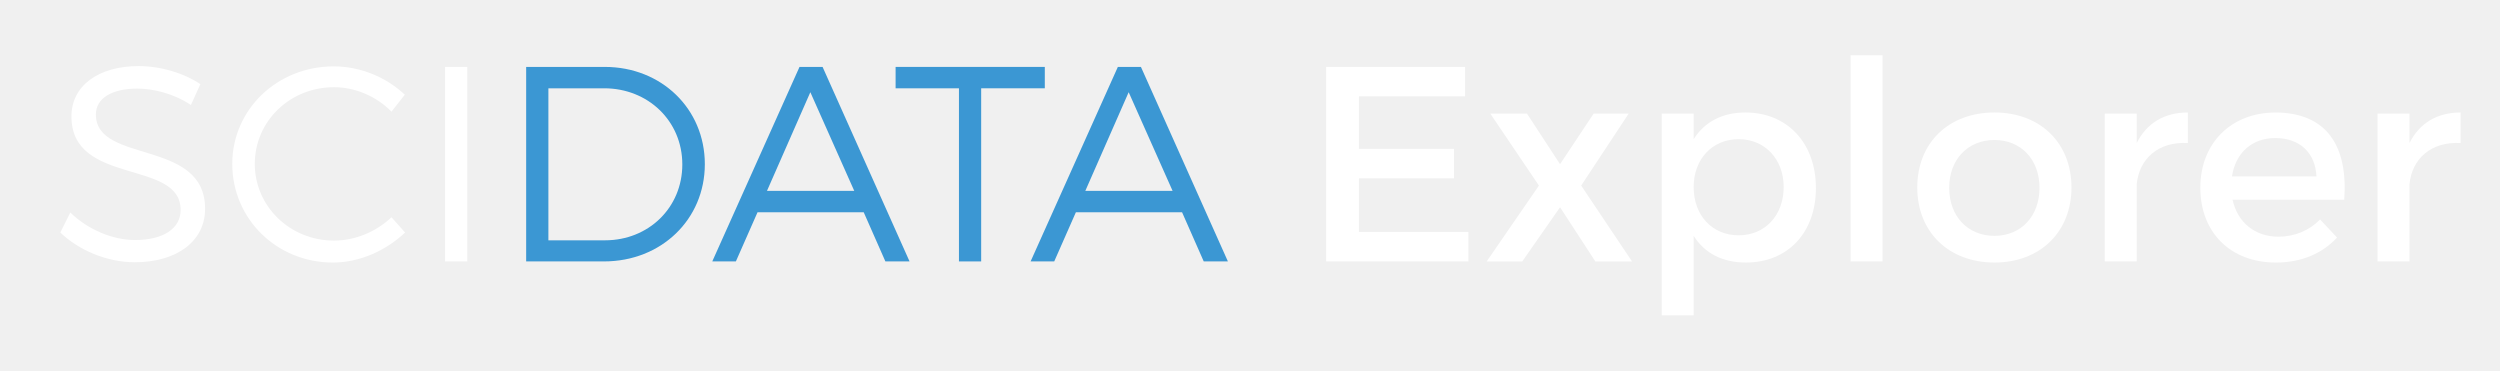
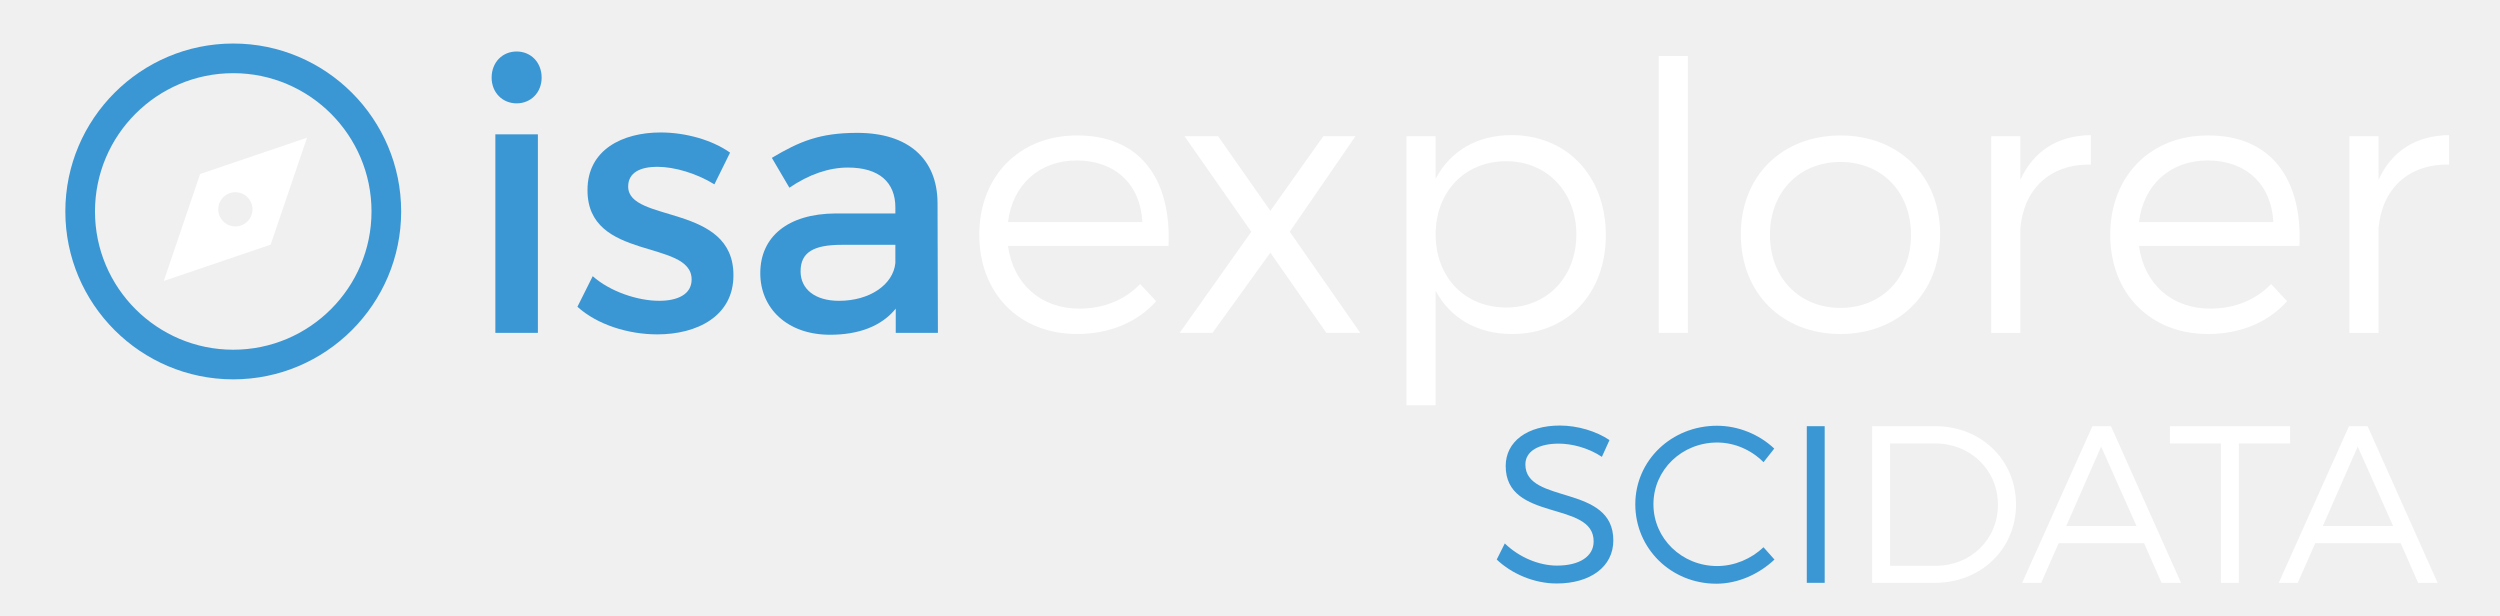
- <svg xmlns="http://www.w3.org/2000/svg" version="1.1" x="0px" y="0px" width="162px" height="24px" viewBox="-3.909 -3.58 162 24" overflow="visible" enable-background="new -3.909 -3.58 162 24" xml:space="preserve">
+ <svg xmlns="http://www.w3.org/2000/svg" version="1.1" x="0px" y="0px" width="134px" height="33px" viewBox="-3.502 -2.334 134 33" overflow="visible" enable-background="new -3.502 -2.334 134 33" xml:space="preserve">
  <defs>
</defs>
-   <path fill="#FFFFFF" d="M9.075,1.873l-0.612,1.35C7.328,2.467,5.996,2.161,4.987,2.161c-1.62,0-2.683,0.612-2.683,1.674  c0,3.241,7.094,1.548,7.076,6.122c0,2.106-1.854,3.457-4.555,3.457c-1.837,0-3.637-0.792-4.826-1.927l0.648-1.296  c1.17,1.134,2.773,1.783,4.195,1.783c1.819,0,2.953-0.738,2.953-1.945C7.814,6.716,0.72,8.48,0.72,3.961  c0-1.98,1.747-3.259,4.357-3.259C6.536,0.702,8.03,1.17,9.075,1.873z" />
-   <path fill="#FFFFFF" d="M22.323,2.557l-0.864,1.098c-0.972-0.99-2.34-1.584-3.727-1.584c-2.845,0-5.131,2.197-5.131,4.97  c0,2.755,2.287,4.969,5.131,4.969c1.387,0,2.737-0.576,3.727-1.512l0.882,0.99c-1.242,1.17-2.935,1.945-4.681,1.945  c-3.637,0-6.518-2.827-6.518-6.392c0-3.529,2.917-6.32,6.572-6.32C19.442,0.72,21.117,1.422,22.323,2.557z" />
-   <path fill="#FFFFFF" d="M24.931,13.36V0.756h1.44V13.36H24.931z" />
-   <path fill="#3B97D3" d="M35.282,0.756c3.673,0,6.482,2.719,6.482,6.302s-2.827,6.302-6.536,6.302h-5.042V0.756H35.282z   M31.627,11.992H35.3c2.809,0,5.005-2.107,5.005-4.916c0-2.827-2.232-4.934-5.059-4.934h-3.619V11.992z" />
-   <path fill="#3B97D3" d="M45.18,10.173l-1.404,3.187h-1.53l5.653-12.604h1.495l5.636,12.604h-1.566l-1.405-3.187H45.18z   M48.601,2.395l-2.809,6.392h5.654L48.601,2.395z" />
-   <path fill="#3B97D3" d="M59.671,2.143V13.36h-1.44V2.143h-4.105V0.756h9.668v1.386H59.671z" />
-   <path fill="#3B97D3" d="M65.809,10.173l-1.404,3.187h-1.531l5.654-12.604h1.495l5.636,12.604h-1.566l-1.405-3.187H65.809z   M69.229,2.395l-2.809,6.392h5.654L69.229,2.395z" />
-   <path fill="#FFFFFF" d="M84.151,2.665v3.403h6.158v1.908h-6.158v3.475h7.094v1.909h-9.219V0.756h9.003v1.908H84.151z" />
-   <path fill="#FFFFFF" d="M99.361,3.781h2.269l-3.079,4.664l3.295,4.916h-2.377l-2.287-3.511l-2.449,3.511h-2.305l3.385-4.916  l-3.151-4.664h2.376l2.143,3.277L99.361,3.781z" />
-   <path fill="#FFFFFF" d="M113.762,8.606c0,2.863-1.8,4.826-4.537,4.826c-1.53,0-2.683-0.612-3.385-1.729v5.149h-2.07V3.781h2.07  v1.657c0.703-1.116,1.855-1.729,3.349-1.729C111.908,3.709,113.762,5.689,113.762,8.606z M111.674,8.535  c0-1.783-1.207-3.097-2.917-3.097s-2.917,1.296-2.917,3.097c0,1.854,1.207,3.133,2.917,3.133S111.674,10.371,111.674,8.535z" />
-   <path fill="#FFFFFF" d="M116.009,13.36V0h2.07v13.36H116.009z" />
-   <path fill="#FFFFFF" d="M130.322,8.57c0,2.881-2.035,4.862-4.987,4.862c-2.971,0-5.005-1.981-5.005-4.862  c0-2.899,2.035-4.861,5.005-4.861C128.287,3.709,130.322,5.671,130.322,8.57z M122.399,8.588c0,1.854,1.207,3.115,2.935,3.115  c1.71,0,2.917-1.261,2.917-3.115c0-1.836-1.207-3.097-2.917-3.097C123.606,5.492,122.399,6.752,122.399,8.588z" />
-   <path fill="#FFFFFF" d="M134.55,5.689c0.648-1.296,1.8-1.98,3.313-1.98v1.98c-1.927-0.108-3.151,1.026-3.313,2.665v5.005h-2.071  V3.781h2.071V5.689z" />
-   <path fill="#FFFFFF" d="M147.998,9.363h-7.238c0.324,1.477,1.458,2.395,2.971,2.395c1.044,0,1.999-0.396,2.701-1.116l1.098,1.17  c-0.936,1.026-2.305,1.621-3.961,1.621c-2.953,0-4.897-1.963-4.897-4.844c0-2.899,1.999-4.861,4.843-4.879  C146.881,3.709,148.25,5.906,147.998,9.363z M146.197,7.85c-0.072-1.548-1.098-2.484-2.665-2.484c-1.513,0-2.575,0.954-2.809,2.484  H146.197z" />
-   <path fill="#FFFFFF" d="M152.226,5.689c0.648-1.296,1.8-1.98,3.313-1.98v1.98c-1.927-0.108-3.151,1.026-3.313,2.665v5.005h-2.071  V3.781h2.071V5.689z" />
+   <g>
+     <g>
+       <path fill="#3B97D3" d="M25.53,1.826c0,0.8-0.58,1.38-1.34,1.38c-0.761,0-1.341-0.58-1.341-1.38c0-0.82,0.58-1.4,1.341-1.4    C24.95,0.426,25.53,1.006,25.53,1.826z M23.049,15.509V4.867h2.28v10.642H23.049z" />
+       <path fill="#3B97D3" d="M35.63,5.847l-0.84,1.7c-0.94-0.58-2.12-0.94-3.061-0.94c-0.9,0-1.561,0.3-1.561,1.06    c0,1.96,5.661,0.9,5.642,4.761c0,2.18-1.94,3.161-4.081,3.161c-1.561,0-3.221-0.52-4.281-1.48l0.82-1.64    c0.92,0.82,2.4,1.32,3.561,1.32c0.98,0,1.74-0.34,1.74-1.141c0-2.18-5.601-0.96-5.581-4.801c0-2.161,1.881-3.081,3.921-3.081    C33.25,4.767,34.67,5.167,35.63,5.847z" />
+       <path fill="#3B97D3" d="M44.51,14.209c-0.761,0.94-1.98,1.4-3.521,1.4c-2.3,0-3.74-1.42-3.74-3.301c0-1.94,1.46-3.181,4.021-3.201    h3.22v-0.32c0-1.34-0.86-2.14-2.54-2.14c-1.021,0-2.081,0.36-3.141,1.08l-0.94-1.6c1.48-0.88,2.561-1.34,4.581-1.34    c2.74,0,4.28,1.4,4.3,3.741l0.02,6.981h-2.26V14.209z M44.489,11.769v-0.98h-2.88c-1.5,0-2.2,0.4-2.2,1.42    c0,0.96,0.78,1.581,2.061,1.581C43.109,13.789,44.369,12.929,44.489,11.769z" />
+       <path fill="#FFFFFF" d="M59.13,10.848h-8.602c0.279,2.061,1.78,3.361,3.82,3.361c1.301,0,2.44-0.46,3.261-1.32l0.86,0.92    c-1,1.12-2.48,1.76-4.241,1.76c-3.101,0-5.241-2.181-5.241-5.321s2.161-5.321,5.222-5.321C57.609,4.907,59.29,7.268,59.13,10.848z     M57.729,9.568c-0.1-2.021-1.46-3.301-3.521-3.301c-2.001,0-3.441,1.3-3.681,3.301H57.729z" />
+       <path fill="#FFFFFF" d="M67.43,4.967h1.72l-3.521,5.121l3.781,5.421h-1.82l-3.001-4.301l-3.101,4.301h-1.761l3.841-5.421    l-3.581-5.121h1.801l2.801,4.001L67.43,4.967z" />
+       <path fill="#FFFFFF" d="M82.57,10.268c0,3.121-2.04,5.301-5.021,5.301c-1.881,0-3.321-0.86-4.102-2.32v6.141h-1.561V4.967h1.561    v2.281c0.78-1.48,2.221-2.34,4.062-2.34C80.49,4.907,82.57,7.107,82.57,10.268z M80.99,10.228c0-2.26-1.561-3.921-3.761-3.921    c-2.221,0-3.781,1.641-3.781,3.921c0,2.301,1.561,3.921,3.781,3.921C79.43,14.149,80.99,12.509,80.99,10.228z" />
+       <path fill="#FFFFFF" d="M85.407,15.509V0.666h1.561v14.843H85.407z" />
+       <path fill="#FFFFFF" d="M100.489,10.228c0,3.161-2.221,5.341-5.341,5.341c-3.121,0-5.342-2.181-5.342-5.341    c0-3.141,2.221-5.301,5.342-5.301C98.269,4.927,100.489,7.087,100.489,10.228z M91.367,10.248c0,2.321,1.58,3.921,3.781,3.921    c2.2,0,3.78-1.6,3.78-3.921c0-2.3-1.58-3.901-3.78-3.901C92.947,6.347,91.367,7.948,91.367,10.248z" />
+       <path fill="#FFFFFF" d="M104.788,7.308c0.7-1.541,2-2.38,3.78-2.4v1.58c-2.22-0.04-3.601,1.34-3.78,3.421v5.601h-1.561V4.967    h1.561V7.308z" />
+       <path fill="#FFFFFF" d="M119.749,10.848h-8.602c0.279,2.061,1.78,3.361,3.82,3.361c1.301,0,2.44-0.46,3.261-1.32l0.86,0.92    c-1,1.12-2.48,1.76-4.241,1.76c-3.101,0-5.241-2.181-5.241-5.321s2.161-5.321,5.222-5.321    C118.229,4.907,119.909,7.268,119.749,10.848z M118.349,9.568c-0.1-2.021-1.46-3.301-3.521-3.301c-2.001,0-3.441,1.3-3.681,3.301    H118.349z" />
+       <path fill="#FFFFFF" d="M123.987,7.308c0.7-1.541,2-2.38,3.78-2.4v1.58c-2.22-0.04-3.601,1.34-3.78,3.421v5.601h-1.561V4.967    h1.561V7.308z" />
+     </g>
+   </g>
+   <g>
+     <g>
+       <path fill="#3B97D3" d="M82.767,21.254l-0.408,0.899c-0.756-0.503-1.643-0.708-2.314-0.708c-1.079,0-1.787,0.408-1.787,1.115    c0,2.159,4.726,1.032,4.714,4.078c0,1.403-1.235,2.303-3.035,2.303c-1.223,0-2.422-0.528-3.214-1.284l0.432-0.863    c0.779,0.755,1.847,1.188,2.795,1.188c1.211,0,1.967-0.492,1.967-1.295c0.012-2.207-4.714-1.031-4.714-4.042    c0-1.319,1.164-2.17,2.902-2.17C81.075,20.475,82.07,20.786,82.767,21.254z" />
+       <path fill="#3B97D3" d="M91.598,21.71l-0.576,0.731c-0.647-0.66-1.559-1.056-2.482-1.056c-1.895,0-3.418,1.463-3.418,3.311    c0,1.835,1.523,3.31,3.418,3.31c0.924,0,1.823-0.384,2.482-1.007l0.588,0.659c-0.827,0.78-1.955,1.295-3.118,1.295    c-2.423,0-4.342-1.883-4.342-4.257c0-2.351,1.943-4.21,4.378-4.21C89.679,20.486,90.794,20.954,91.598,21.71z" />
+       <path fill="#3B97D3" d="M93.342,28.906V20.51h0.959v8.396H93.342z" />
+       <path fill="#FFFFFF" d="M100.239,20.51c2.447,0,4.318,1.811,4.318,4.198s-1.884,4.198-4.354,4.198h-3.358V20.51H100.239z     M97.805,27.994h2.447c1.871,0,3.334-1.403,3.334-3.274c0-1.883-1.487-3.286-3.37-3.286h-2.411V27.994z" />
+       <path fill="#FFFFFF" d="M106.841,26.783l-0.936,2.123h-1.02l3.766-8.396h0.996l3.754,8.396h-1.044l-0.936-2.123H106.841z     M109.119,21.602l-1.87,4.258h3.766L109.119,21.602z" />
+       <path fill="#FFFFFF" d="M116.501,21.434v7.472h-0.96v-7.472h-2.734V20.51h6.44v0.924H116.501z" />
+       <path fill="#FFFFFF" d="M120.594,26.783l-0.936,2.123h-1.02l3.766-8.396h0.996l3.754,8.396h-1.044l-0.936-2.123H120.594z     M122.872,21.602l-1.87,4.258h3.766L122.872,21.602z" />
+     </g>
+   </g>
+   <path fill="#3B97D3" d="M9,17.999c-4.962,0-9-4.037-9-9s4.038-9,9-9s9,4.037,9,9S13.962,17.999,9,17.999z M9,1.588  C4.913,1.588,1.589,4.913,1.589,9S4.913,16.411,9,16.411S16.411,13.086,16.411,9S13.087,1.588,9,1.588z" />
+   <path fill="#FFFFFF" d="M7.224,6.994l-1.947,5.73l5.729-1.947l1.947-5.729L7.224,6.994z M9.114,9.803  c-0.507,0-0.917-0.411-0.917-0.917c0-0.506,0.41-0.917,0.917-0.917c0.506,0,0.917,0.411,0.917,0.917  C10.031,9.392,9.62,9.803,9.114,9.803z" />
</svg>
